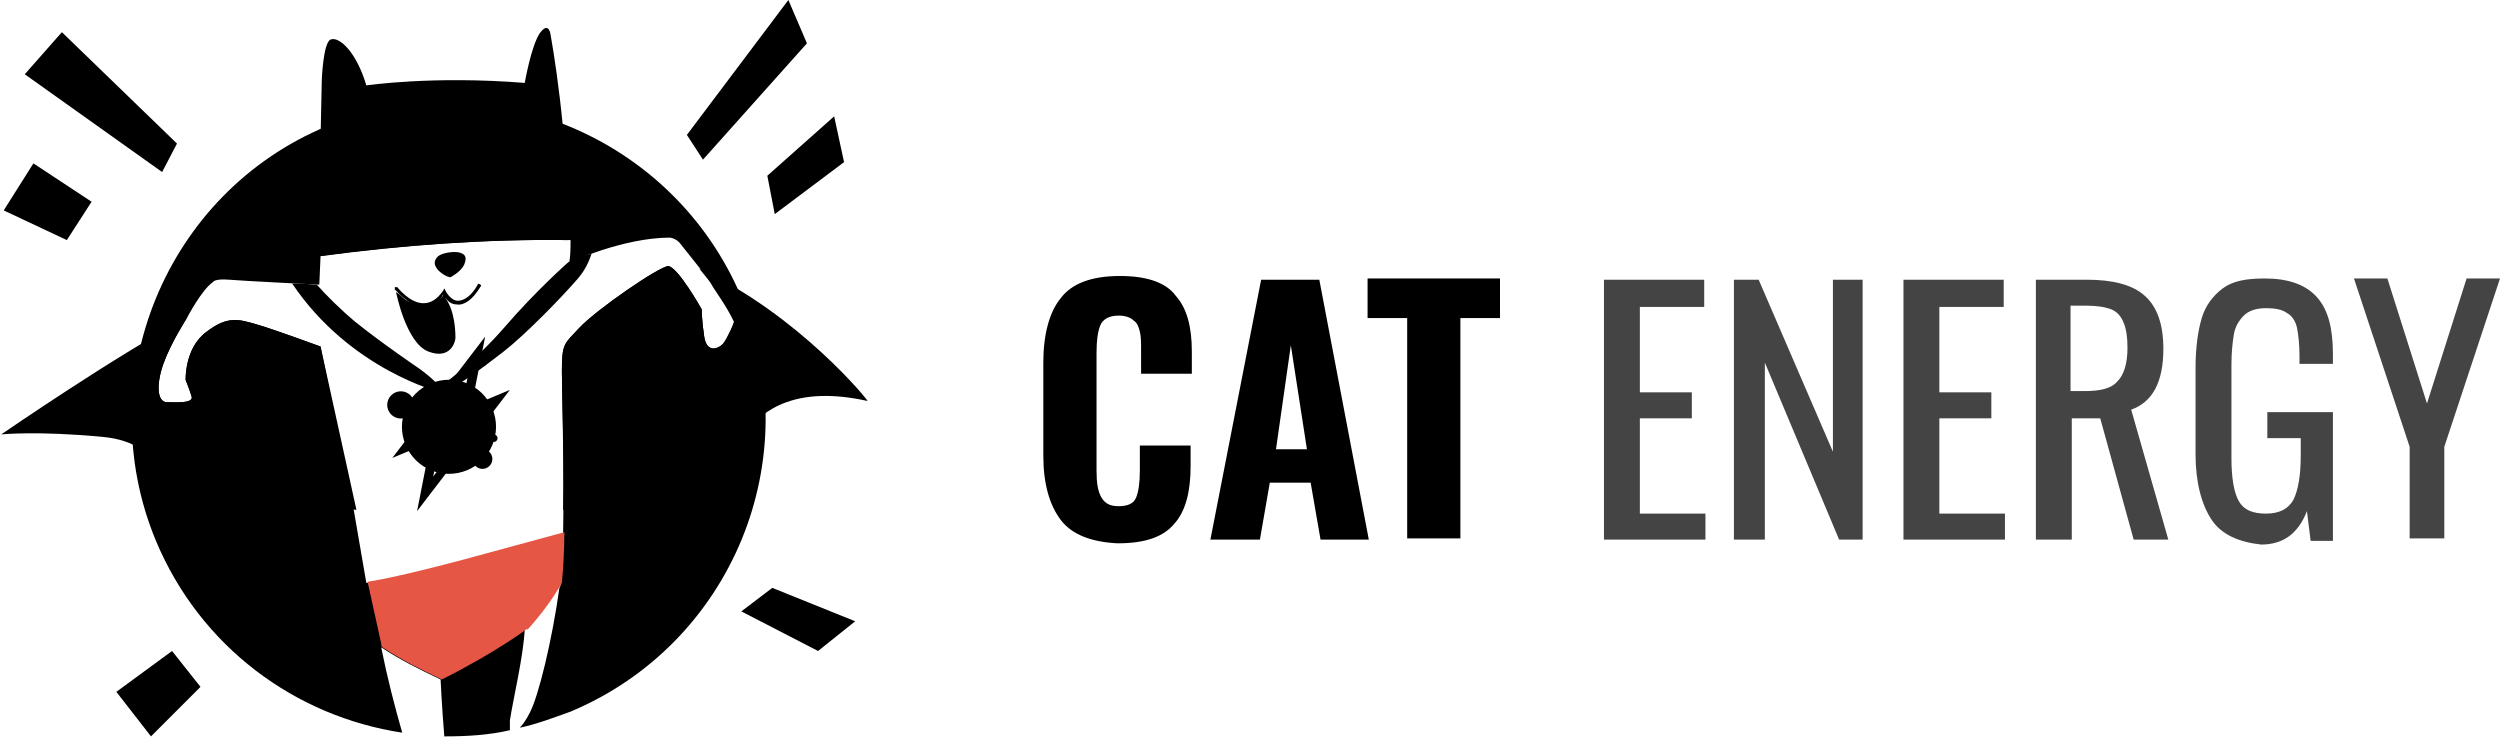
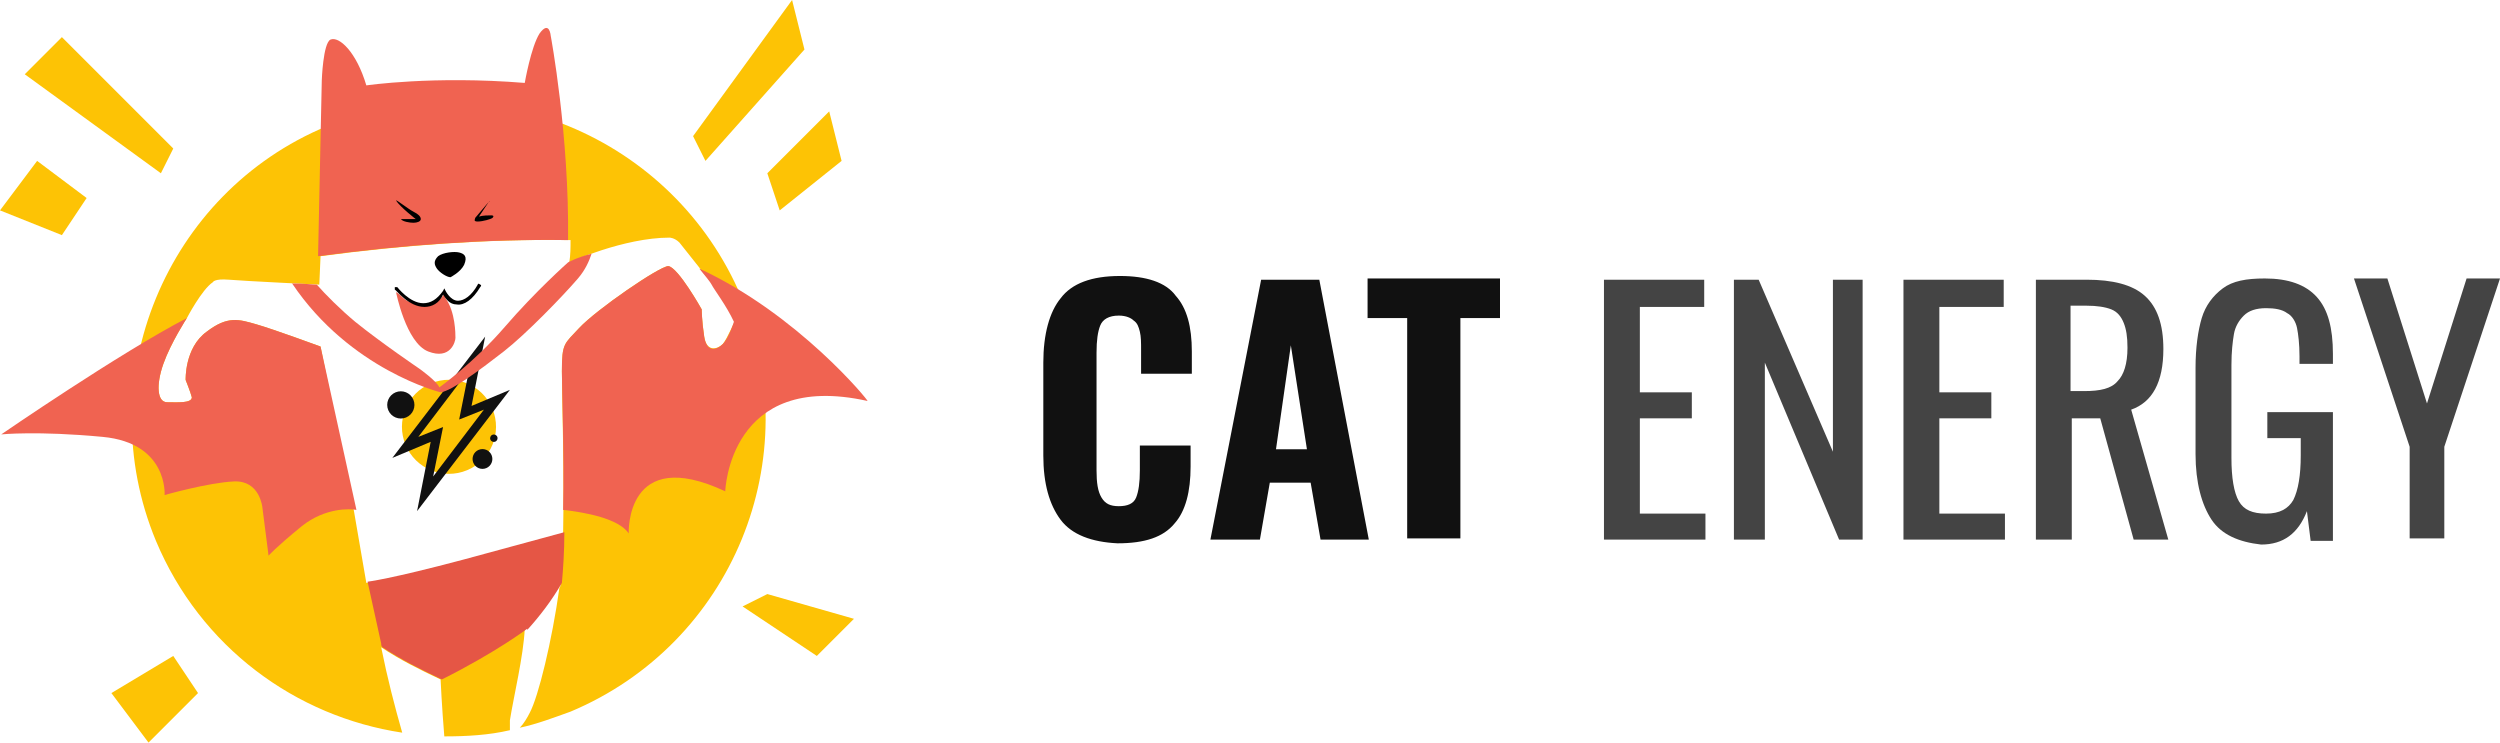
- <svg xmlns="http://www.w3.org/2000/svg" id="Layer_1" x="0" y="0" version="1.1" viewBox="0 0 202 59.5" xml:space="preserve">
+ <svg xmlns="http://www.w3.org/2000/svg" id="Layer_1" x="0" y="0" version="1.1" viewBox="0 0 202 60" xml:space="preserve">
  <defs />
-   <path d="M59.9 24C54.4 11 39.4 4.8 26.4 10.2S7.2 30.7 12.6 43.7c3.6 8.6 11.3 14.2 19.9 15.5-.6-2.1-1.2-4.4-1.7-6.9 1.5 1 3.1 1.8 4.8 2.6 0 0 .1 2.2.3 4.6 1.8 0 3.6-.1 5.3-.5v-.8c.3-1.9 1.1-5.2 1.2-7.4 1.1-1.1 2.1-2.3 2.9-3.7 0 .1 0 .3-.1.4-.6 4.3-1.7 8.8-2.4 10.1-.2.4-.5.9-.8 1.2 1.4-.3 2.7-.8 4.1-1.3C59.2 52 65.3 37 59.9 24zm-1.5 3.8c-.4.4-1.3.7-1.5-.6s-.2-2.2-.2-2.2-1.9-3.4-2.7-3.5c-.7 0-5.8 3.5-7.2 5-1.2 1.3-1.4 1.2-1.4 3.5 0 1.7.2 8.2.1 13.1 0 0-2.2.6-8.1 2.2-6 1.6-7.8 1.8-7.8 1.8l-1-5.8L25.9 28s-3.8-1.4-5.2-1.8c-1.4-.4-2.3-.7-4 .6-1.8 1.3-1.7 3.9-1.7 3.9s.4 1 .5 1.4c0 .5-1.2.4-2 .4s-.9-1.4-.3-3.1c.6-1.7 1.9-3.7 1.9-3.7s1.2-2.3 2.1-2.9c0 0 .1-.3 1.3-.2 1.1.1 7.3.4 7.3.4l.1-2.3c6.7-.9 13.5-1.4 20.2-1.3 0 .6 0 1.2-.1 1.8 0 0 4.4-2 8.1-2 0 0 .4 0 .8.4.3.4 2.4 3 2.7 3.4.2.4 1.2 1.7 1.8 3-.1 0-.6 1.3-1 1.8z" class="st0" />
-   <path d="M56.5 21.7c.5.6.9 1.1 1 1.3.2.4 1.2 1.7 1.8 3 0 0-.4 1.3-.9 1.8s-1.3.7-1.5-.6-.2-2.2-.2-2.2-1.9-3.4-2.7-3.5c-.7 0-5.8 3.5-7.2 5-1.2 1.3-1.4 1.2-1.4 3.5 0 1.5.2 6.6.1 11.2 1.8.2 4.5.7 5.3 1.9 0 0-.3-7.2 7.8-3.4 0 0 .3-9.8 11.5-7.3.1 0-5.6-7-13.6-10.7zm-10.6-2.3c.1-8.5-1.4-16.5-1.4-16.5s-.1-1.3-.9-.2c-.7 1.1-1.2 4-1.2 4-7.4-.6-12.8.2-12.8.2-.8-2.7-2.2-4-2.9-3.7-.6.3-.7 3.3-.7 3.3l-.3 14.2c6.7-.9 13.5-1.4 20.2-1.3z" class="st1" />
-   <path fill="#e55645" d="M45.4 47.1c.1-1.1.2-2.5.2-4.1 0 0-2.2.6-8.1 2.2-6 1.6-7.8 1.8-7.8 1.8l1.1 5c0 .1 0 .2.1.3 1.5 1 3.1 1.8 4.8 2.6 4.4-2.2 6.9-4.1 6.9-4.1v.1c1-1.1 2-2.4 2.8-3.8z" />
-   <path d="M32 16.2c0-.1 1 .7 1.4.9.4.2.6.4.6.6 0 .2-.3.3-.6.3s-.9-.1-1-.3h1.2c.1.1-1.3-1-1.6-1.5zm7.5.1l-1.1 1.3c0 .1-.2.3.2.3s1.1-.2 1.2-.3c.1-.1.1-.2-.1-.2s-.7 0-1 .1l.8-1.2c.1 0 .1-.1 0 0zm-3.1 6.1s.8-.4 1.1-1c.3-.7 0-.9-.4-1s-1.3 0-1.7.3c-.4.4-.3.7-.1 1 .2.3.8.7 1.1.7z" />
-   <path d="M35.9 23.7s-.2.4-.5.6c-.2.2-.6.4-1 .4-.6 0-1.1-.2-1.5-.4-.2-.1-.4-.3-.5-.4-.2-.2-.4-.3-.4-.3s.8 4.1 2.6 4.8c1.8.7 2.2-.8 2.2-1.1 0-.3 0-2.1-.8-3.2.1-.5 0-.3-.1-.4z" class="st1" />
-   <path d="M34.3 24.8c-1.3 0-2.3-1.4-2.4-1.4v-.2h.2s1 1.3 2.1 1.3c.6 0 1.1-.3 1.6-1l.1-.2.1.2s.4.8 1 .8c.5 0 1.1-.4 1.6-1.3 0-.1.1-.1.2 0 .1 0 .1.1 0 .2-.6 1-1.3 1.5-1.9 1.4-.6 0-.9-.5-1.1-.8-.3.7-.9 1-1.5 1z" />
-   <circle cx="36.3" cy="34.5" r="3.8" class="st0" transform="rotate(-22.676 36.253 34.547)" />
-   <path d="M41.2 31.5l-3.1 1.3 1.1-5.6-7.5 9.8 3.1-1.3-1.1 5.6 7.5-9.8zm-7.4 3.8l4.1-5.4-.8 4 2-.8-4.1 5.4.8-4-2 .8z" class="st3" />
-   <circle cx="32.4" cy="32.7" r="1.1" class="st3" transform="rotate(-22.676 32.435 32.742)" />
-   <circle cx="39" cy="37.1" r=".8" class="st3" transform="rotate(-22.676 38.956 37.134)" />
-   <circle cx="39.9" cy="35.4" r=".3" class="st3" transform="rotate(-22.676 39.92 35.398)" />
-   <path d="M45.9 21.2s-2.6 2.3-5.1 5.2-5.3 4.9-5.3 4.9c-.2-.5-1.6-1.5-1.6-1.5s-3.1-2.1-5.2-3.8c-1.2-1-2.4-2.2-3.1-3-.3 0-1.1-.1-2-.1 4.7 7 12 8.8 12 8.8.9-.1 3.3-1.9 5.1-3.3 1.8-1.4 4.8-4.5 6-5.9.6-.7.9-1.4 1.1-2-1.2.3-1.9.7-1.9.7z" class="st1" />
-   <path d="M65.2 3.5l-8.4 9.4-1.3-2L63.7 0zm-2.6 13.8l5.6-4.2-.8-3.7-5.4 4.8zm-2.7 32.1l6.2 3.2 3-2.4-6.7-2.7zM2 6l3-3.4 9.3 9-1.2 2.3zm5.4 10.3l-4.7-3.1L.3 17l5.1 2.4zm6.5 36.3l-4.5 3.3 2.8 3.6 4-4z" class="st0" />
-   <path d="M25.9 28s-3.8-1.4-5.2-1.8c-1.4-.4-2.3-.7-4 .6-1.8 1.3-1.7 3.9-1.7 3.9s.4 1 .5 1.4c0 .5-1.2.4-2 .4s-.9-1.4-.3-3.1c.6-1.7 1.9-3.7 1.9-3.7-5.4 2.8-15 9.4-15 9.4s2.9-.3 8.2.2c5.3.5 5 4.7 5 4.7s3.5-1 5.6-1.1c2.1-.1 2.3 2.1 2.3 2.1l.5 3.9s.5-.6 2.7-2.4c1.9-1.5 3.9-1.4 4.4-1.3L25.9 28z" class="st1" />
-   <path d="M85.7 42c-.9-1.2-1.4-2.9-1.4-5.2v-7.5c0-2.3.5-4.1 1.4-5.2.9-1.2 2.5-1.8 4.8-1.8 2.1 0 3.7.5 4.5 1.6.9 1 1.3 2.5 1.3 4.5v1.8h-4.1v-1.9c0-.6 0-1.1-.1-1.5-.1-.4-.2-.7-.5-.9-.2-.2-.6-.4-1.2-.4-.8 0-1.3.3-1.5.8-.2.5-.3 1.2-.3 2.2V38c0 1 .1 1.7.4 2.2.3.5.7.7 1.4.7s1.2-.2 1.4-.7c.2-.5.3-1.2.3-2.2v-2h4.1v1.7c0 2-.4 3.6-1.3 4.6-.9 1.1-2.4 1.6-4.6 1.6-2.1-.1-3.7-.7-4.6-1.9zm16.2-19.4h4.7l4 21h-3.9l-.8-4.6h-3.3l-.8 4.6h-4l4.1-21zm3.7 13.7l-1.3-8.4-1.2 8.4h2.5zm8.1-10.6h-3.2v-3.2h10.7v3.2H118v17.8h-4.3V25.7z" class="st3" />
-   <path fill="#444" d="M129.6 22.6h8.1v2.2h-5.2v6.9h4.2v2.1h-4.2v7.7h5.3v2.1h-8.2v-21zm10.5 0h2l6 13.9V22.6h2.4v21h-1.9l-6-14.3v14.3h-2.5v-21zm13.7 0h8.1v2.2h-5.2v6.9h4.2v2.1h-4.2v7.7h5.3v2.1h-8.2v-21zm10.6 0h4.2c2.1 0 3.7.4 4.7 1.3s1.5 2.3 1.5 4.3c0 2.7-.9 4.3-2.6 4.9l3 10.5h-2.8l-2.7-9.8h-2.3v9.8h-2.9v-21zm4 9c1.3 0 2.2-.2 2.7-.8.5-.5.8-1.4.8-2.7 0-.9-.1-1.5-.3-2-.2-.5-.5-.9-1-1.1-.5-.2-1.2-.3-2-.3h-1.3v6.9h1.1zM178.7 42c-.8-1.2-1.3-3-1.3-5.3v-7c0-1.6.2-3 .5-4s.9-1.8 1.7-2.4c.8-.6 1.9-.8 3.4-.8 1.9 0 3.3.5 4.2 1.5.9 1 1.3 2.5 1.3 4.6v.8h-2.7v-.6c0-1-.1-1.8-.2-2.3-.1-.5-.4-1-.8-1.2-.4-.3-1-.4-1.7-.4-.8 0-1.4.2-1.8.6-.4.4-.7.9-.8 1.5-.1.6-.2 1.4-.2 2.5V37c0 1.6.2 2.8.6 3.5.4.7 1.1 1 2.2 1s1.8-.4 2.2-1.1c.4-.8.6-2 .6-3.6v-1.4h-2.7v-2.1h5.3v10.4h-1.8l-.3-2.4c-.7 1.8-1.9 2.7-3.7 2.7-1.8-.2-3.2-.8-4-2zm16-5.9l-4.5-13.6h2.7l3.2 10.1 3.2-10.1h2.7l-4.5 13.6v7.4h-2.8v-7.4z" />
+   <style>.st0{fill:#fdc305}.st1{fill:#f06351}.st3{fill:#111}.st4{fill:#444}</style>
+   <path d="M59.9,24c-5.5-13-20.5-19.2-33.5-13.8S7.2,30.7,12.6,43.7c3.6,8.6,11.3,14.2,19.9,15.5 c-0.6-2.1-1.2-4.4-1.7-6.9c1.5,1,3.1,1.8,4.8,2.6c0,0,0,0,0,0c0,0,0.1,2.2,0.3,4.6c1.8,0,3.6-0.1,5.3-0.5c0-0.2,0-0.4,0-0.8 c0.3-1.9,1.1-5.2,1.2-7.4c1.1-1.1,2.1-2.3,2.9-3.7c0,0,0,0,0,0c0,0.1,0,0.3-0.1,0.4c-0.6,4.3-1.7,8.8-2.4,10.1 c-0.2,0.4-0.5,0.9-0.8,1.2c1.4-0.3,2.7-0.8,4.1-1.3C59.2,52,65.3,37,59.9,24z M58.4,27.8c-0.4,0.4-1.3,0.7-1.5-0.6S56.7,25,56.7,25 s-1.9-3.4-2.7-3.5c-0.7,0-5.8,3.5-7.2,5c-1.2,1.3-1.4,1.2-1.4,3.5c0,1.7,0.2,8.2,0.1,13.1v0v0c0,0-2.2,0.6-8.1,2.2 c-6,1.6-7.8,1.8-7.8,1.8l-1-5.8c0,0,0,0,0,0c0,0,0,0,0,0c0,0,0,0,0,0c0,0,0,0,0,0c0,0,0,0,0,0c0,0,0,0,0,0L25.9,28 c0,0-3.8-1.4-5.2-1.8c-1.4-0.4-2.3-0.7-4,0.6c-1.8,1.3-1.7,3.9-1.7,3.9s0.4,1,0.5,1.4c0,0.5-1.2,0.4-2,0.4s-0.9-1.4-0.3-3.1 c0.6-1.7,1.9-3.7,1.9-3.7s1.2-2.3,2.1-2.9c0,0,0.1-0.3,1.3-0.2c1.1,0.1,7.3,0.4,7.3,0.4l0.1-2.3c6.7-0.9,13.5-1.4,20.2-1.3 c0,0.6,0,1.2-0.1,1.8c0,0,4.4-2,8.1-2c0,0,0.4,0,0.8,0.4c0.3,0.4,2.4,3,2.7,3.4c0.2,0.4,1.2,1.7,1.8,3C59.3,26,58.8,27.3,58.4,27.8z" class="st0" />
+   <path d="M56.5 21.7c.5.6.9 1.1 1 1.3.2.4 1.2 1.7 1.8 3 0 0-.4 1.3-.9 1.8s-1.3.7-1.5-.6S56.7 25 56.7 25s-1.9-3.4-2.7-3.5c-.7 0-5.8 3.5-7.2 5-1.2 1.3-1.4 1.2-1.4 3.5 0 1.5.2 6.6.1 11.2 1.8.2 4.5.7 5.3 1.9 0 0-.3-7.2 7.8-3.4 0 0 .3-9.8 11.5-7.3C70.2 32.4 64.5 25.4 56.5 21.7zM45.9 19.4c.1-8.5-1.4-16.5-1.4-16.5s-.1-1.3-.9-.2c-.7 1.1-1.2 4-1.2 4C35 6.1 29.6 6.9 29.6 6.9c-.8-2.7-2.2-4-2.9-3.7C26.1 3.5 26 6.5 26 6.5l-.3 14.2C32.4 19.8 39.2 19.3 45.9 19.4z" class="st1" />
+   <path fill="#e55645" d="M45.4,47.1c0.1-1.1,0.2-2.5,0.2-4.1c0,0-2.2,0.6-8.1,2.2c-6,1.6-7.8,1.8-7.8,1.8l1.1,5c0,0.1,0,0.2,0.1,0.3 c1.5,1,3.1,1.8,4.8,2.6c4.4-2.2,6.9-4.1,6.9-4.1c0,0,0,0,0,0.1C43.6,49.8,44.6,48.5,45.4,47.1z" />
+   <path d="M32 16.2c0-.1 1 .7 1.4.9.4.2.6.4.6.6 0 .2-.3.3-.6.3s-.9-.1-1-.3c0 0 .6 0 .9 0h.3C33.7 17.8 32.3 16.7 32 16.2zM39.5 16.3c0 0-1.1 1.3-1.1 1.3 0 .1-.2.3.2.3.4 0 1.1-.2 1.2-.3.1-.1.1-.2-.1-.2-.2 0-.7 0-1 .1L39.5 16.3C39.6 16.3 39.6 16.2 39.5 16.3zM36.4 22.4c0 0 .8-.4 1.1-1 .3-.7 0-.9-.4-1s-1.3 0-1.7.3c-.4.4-.3.7-.1 1C35.5 22 36.1 22.4 36.4 22.4z" />
+   <path d="M35.9,23.7c0,0-0.2,0.4-0.5,0.6c-0.2,0.2-0.6,0.4-1,0.4c-0.6,0-1.1-0.2-1.5-0.4c-0.2-0.1-0.4-0.3-0.5-0.4 c-0.2-0.2-0.4-0.3-0.4-0.3s0.8,4.1,2.6,4.8c1.8,0.7,2.2-0.8,2.2-1.1c0-0.3,0-2.1-0.8-3.2C36.1,23.6,36,23.8,35.9,23.7z" class="st1" />
+   <g>
+     <path d="M34.3,24.8C34.3,24.8,34.3,24.8,34.3,24.8c-1.3,0-2.3-1.4-2.4-1.4c0-0.1,0-0.2,0-0.2c0.1,0,0.2,0,0.2,0c0,0,1,1.3,2.1,1.3 c0,0,0,0,0,0c0.6,0,1.1-0.3,1.6-1l0.1-0.2l0.1,0.2c0,0,0.4,0.8,1,0.8c0.5,0,1.1-0.4,1.6-1.3c0-0.1,0.1-0.1,0.2,0 c0.1,0,0.1,0.1,0,0.2c-0.6,1-1.3,1.5-1.9,1.4c-0.6,0-0.9-0.5-1.1-0.8C35.5,24.5,34.9,24.8,34.3,24.8z" />
+   </g>
+   <ellipse cx="36.3" cy="34.5" class="st0" rx="3.8" ry="3.8" transform="matrix(0.9227 -0.3855 0.3855 0.9227 -10.5155 16.6462)" />
+   <path d="M41.2,31.5l-3.1,1.3l1.1-5.6l-7.5,9.8l3.1-1.3l-1.1,5.6L41.2,31.5z M33.8,35.3l4.1-5.4l-0.8,4l2-0.8L35,38.5 l0.8-4L33.8,35.3z" class="st3" />
+   <ellipse cx="32.4" cy="32.7" class="st3" rx="1.1" ry="1.1" transform="matrix(0.9227 -0.3855 0.3855 0.9227 -10.1149 15.0347)" />
+   <ellipse cx="39" cy="37.1" class="st3" rx=".8" ry=".8" transform="matrix(0.9227 -0.3855 0.3855 0.9227 -11.304 17.8881)" />
+   <ellipse cx="39.9" cy="35.4" class="st3" rx=".3" ry=".3" transform="matrix(0.9227 -0.3855 0.3855 0.9227 -10.5603 18.1253)" />
+   <path d="M45.9,21.2c0,0-2.6,2.3-5.1,5.2s-5.3,4.9-5.3,4.9c-0.2-0.5-1.6-1.5-1.6-1.5s-3.1-2.1-5.2-3.8 c-1.2-1-2.4-2.2-3.1-3c-0.3,0-1.1-0.1-2-0.1c4.7,7,12,8.8,12,8.8c0.9-0.1,3.3-1.9,5.1-3.3c1.8-1.4,4.8-4.5,6-5.9 c0.6-0.7,0.9-1.4,1.1-2C46.6,20.8,45.9,21.2,45.9,21.2z" class="st1" />
+   <path d="M65 4L57 13 56 11 64 0zM63 17L68 13 67 9 62 14zM60 49L66 53 69 50 62 48zM2 6L5 3 14 12 13 14zM7 16L3 13 0 17 5 19zM14 53L9 56 12 60 16 56z" class="st0" />
+   <path d="M25.9,28c0,0-3.8-1.4-5.2-1.8c-1.4-0.4-2.3-0.7-4,0.6c-1.8,1.3-1.7,3.9-1.7,3.9s0.4,1,0.5,1.4 c0,0.5-1.2,0.4-2,0.4s-0.9-1.4-0.3-3.1c0.6-1.7,1.9-3.7,1.9-3.7c-5.4,2.8-15,9.4-15,9.4s2.9-0.3,8.2,0.2c5.3,0.5,5,4.7,5,4.7 s3.5-1,5.6-1.1c2.1-0.1,2.3,2.1,2.3,2.1l0.5,3.9c0,0,0.5-0.6,2.7-2.4c1.9-1.5,3.9-1.4,4.4-1.3c0,0,0,0,0,0L25.9,28z" class="st1" />
+   <g>
+     <path d="M85.7 42c-.9-1.2-1.4-2.9-1.4-5.2v-7.5c0-2.3.5-4.1 1.4-5.2.9-1.2 2.5-1.8 4.8-1.8 2.1 0 3.7.5 4.5 1.6.9 1 1.3 2.5 1.3 4.5v1.8h-4.1v-1.9c0-.6 0-1.1-.1-1.5-.1-.4-.2-.7-.5-.9-.2-.2-.6-.4-1.2-.4-.8 0-1.3.3-1.5.8-.2.5-.3 1.2-.3 2.2v9.5c0 1 .1 1.7.4 2.2.3.5.7.7 1.4.7.7 0 1.2-.2 1.4-.7.2-.5.3-1.2.3-2.2v-2h4.1v1.7c0 2-.4 3.6-1.3 4.6-.9 1.1-2.4 1.6-4.6 1.6C88.2 43.8 86.6 43.2 85.7 42zM101.9 22.6h4.7l4 21h-3.9l-.8-4.6h-3.3l-.8 4.6h-4L101.9 22.6zM105.6 36.3l-1.3-8.4-1.2 8.4H105.6zM113.7 25.7h-3.2v-3.2h10.7v3.2H118v17.8h-4.3V25.7z" class="st3" />
+     <path d="M129.6 22.6h8.1v2.2h-5.2v6.9h4.2v2.1h-4.2v7.7h5.3v2.1h-8.2V22.6zM140.1 22.6h2l6 13.9V22.6h2.4v21h-1.9l-6-14.3v14.3h-2.5V22.6zM153.8 22.6h8.1v2.2h-5.2v6.9h4.2v2.1h-4.2v7.7h5.3v2.1h-8.2V22.6zM164.4 22.6h4.2c2.1 0 3.7.4 4.7 1.3 1 .9 1.5 2.3 1.5 4.3 0 2.7-.9 4.3-2.6 4.9l3 10.5h-2.8l-2.7-9.8h-2.3v9.8h-2.9V22.6zM168.4 31.6c1.3 0 2.2-.2 2.7-.8.5-.5.8-1.4.8-2.7 0-.9-.1-1.5-.3-2-.2-.5-.5-.9-1-1.1-.5-.2-1.2-.3-2-.3h-1.3v6.9H168.4zM178.7 42c-.8-1.2-1.3-3-1.3-5.3v-7c0-1.6.2-3 .5-4 .3-1 .9-1.8 1.7-2.4.8-.6 1.9-.8 3.4-.8 1.9 0 3.3.5 4.2 1.5.9 1 1.3 2.5 1.3 4.6v.8h-2.7v-.6c0-1-.1-1.8-.2-2.3-.1-.5-.4-1-.8-1.2-.4-.3-1-.4-1.7-.4-.8 0-1.4.2-1.8.6-.4.4-.7.9-.8 1.5-.1.6-.2 1.4-.2 2.5V37c0 1.6.2 2.8.6 3.5.4.7 1.1 1 2.2 1 1.1 0 1.8-.4 2.2-1.1.4-.8.6-2 .6-3.6v-1.4h-2.7v-2.1h5.3v10.4h-1.8l-.3-2.4c-.7 1.8-1.9 2.7-3.7 2.7C180.9 43.8 179.5 43.2 178.7 42zM194.7 36.1l-4.5-13.6h2.7l3.2 10.1 3.2-10.1h2.7l-4.5 13.6v7.4h-2.8V36.1z" class="st4" />
+   </g>
</svg>
